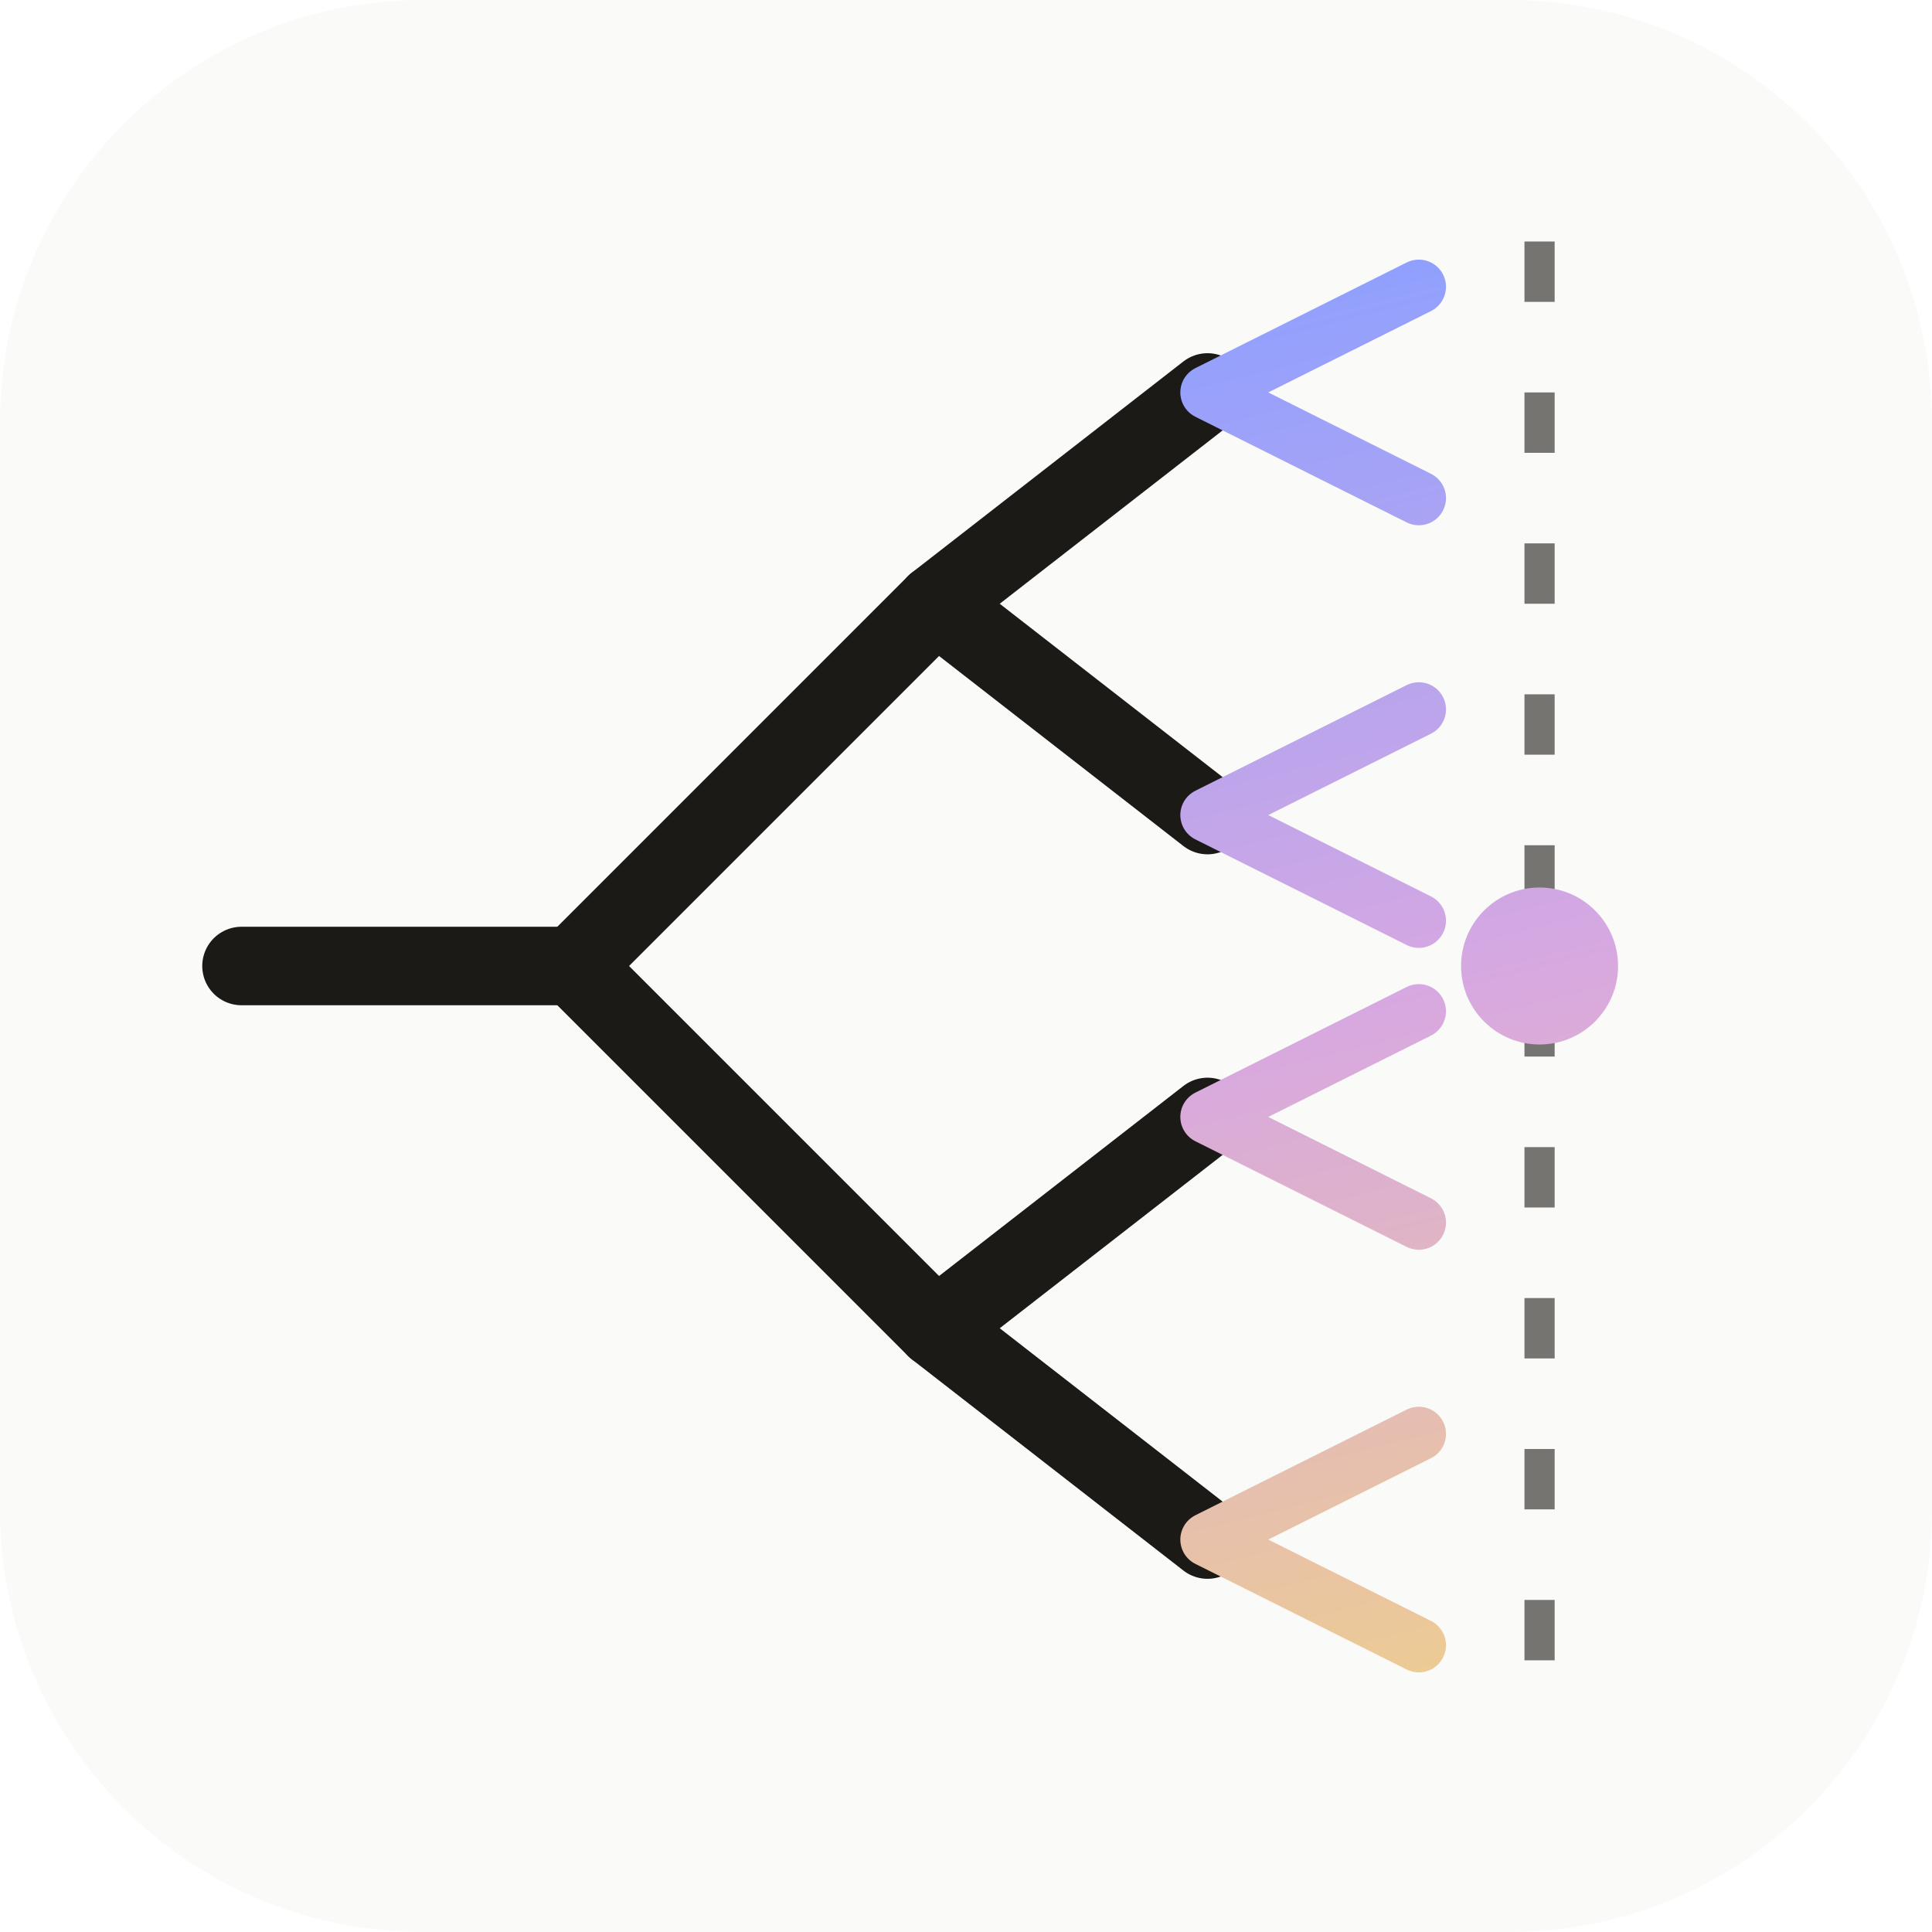
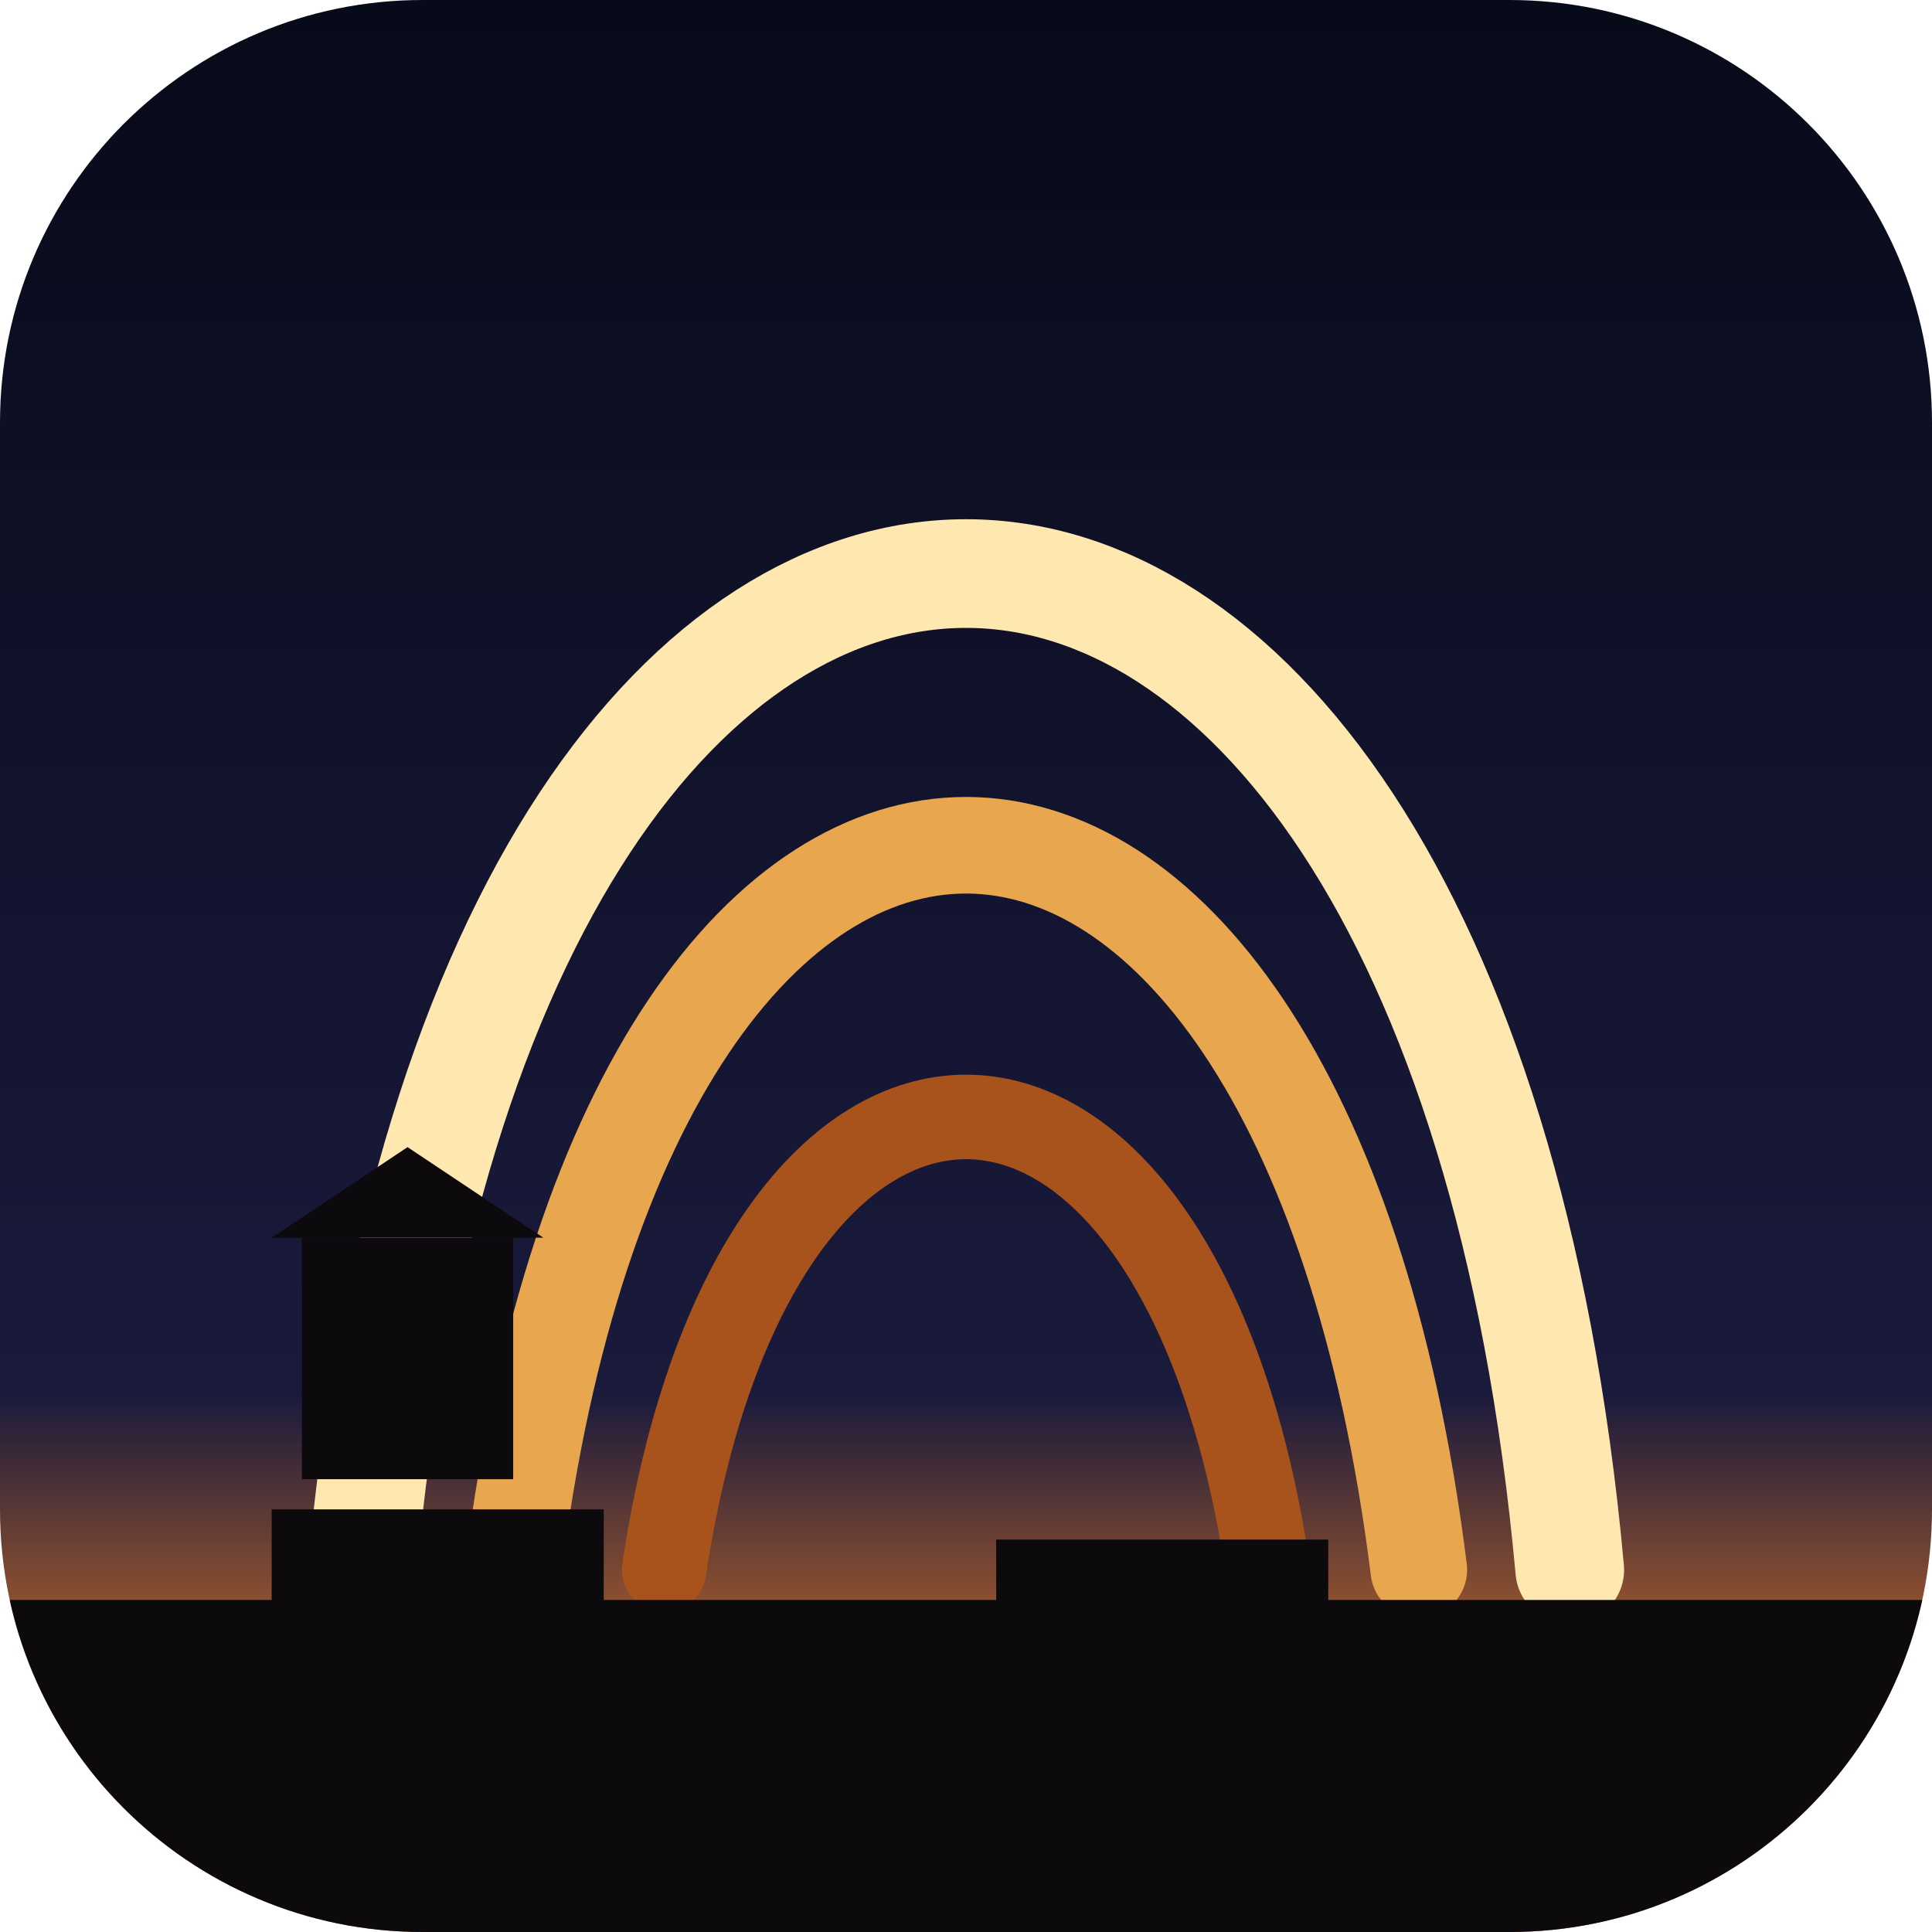
<svg xmlns="http://www.w3.org/2000/svg" viewBox="0 0 64 64">
  <defs>
-     <linearGradient id="tf" x1="46" y1="8" x2="58" y2="56" gradientUnits="userSpaceOnUse">
-       <stop offset="0" stop-color="#8ea0ff" />
-       <stop offset="0.5" stop-color="#d8a8e0" />
-       <stop offset="1" stop-color="#f0d089" />
+     <linearGradient id="sky" x1="0" y1="0" x2="0" y2="1">
+       <stop offset="0" stop-color="#070a18" />
+       <stop offset="0.72" stop-color="#1a1a3c" />
+       <stop offset="0.86" stop-color="#b0602c" />
    </linearGradient>
+     <clipPath id="c">
+       <rect width="64" height="64" rx="14" />
+     </clipPath>
  </defs>
-   <rect width="64" height="64" rx="14" fill="#fafaf8" />
-   <g stroke="#1c1a17" stroke-width="2.6" fill="none" stroke-linecap="round">
-     <path d="M8 32 H19" />
-     <path d="M19 32 L31 20 M19 32 L31 44" />
-     <path d="M31 20 L40 13 M31 20 L40 27 M31 44 L40 37 M31 44 L40 51" />
+   <g clip-path="url(#c)">
+     <rect width="64" height="64" fill="url(#sky)" />
+     <g fill="none" stroke-linecap="round">
+       <path d="M12 52 C16 8, 48 8, 52 52" stroke="#ffe7b0" stroke-width="3.6" />
+       <path d="M17 52 C21 20, 43 20, 47 52" stroke="#e8a64f" stroke-width="3.2" />
+       <path d="M22 52 C25 32, 39 32, 42 52" stroke="#a8521c" stroke-width="2.8" />
+     </g>
+     <path d="M0 64 V53 H9 V50 H20 V53 H33 V51 H44 V53 H64 V64 Z" fill="#0c0a0c" />
+     <rect x="10" y="41" width="7" height="8" fill="#0c0a0c" />
+     <path d="M9 41 L13.5 38 L18 41 Z" fill="#0c0a0c" />
  </g>
-   <g stroke="url(#tf)" stroke-width="1.8" fill="none" stroke-linecap="round">
-     <path d="M40 13 L47 9.5 M40 13 L47 16.5 M40 27 L47 23.5 M40 27 L47 30.5 M40 37 L47 33.5 M40 37 L47 40.5 M40 51 L47 47.5 M40 51 L47 54.5" />
-   </g>
-   <path d="M51 8 V56" stroke="#1c1a17" stroke-width="1" stroke-dasharray="2 3" opacity="0.6" />
-   <circle cx="51" cy="32" r="2.6" fill="url(#tf)" />
</svg>
